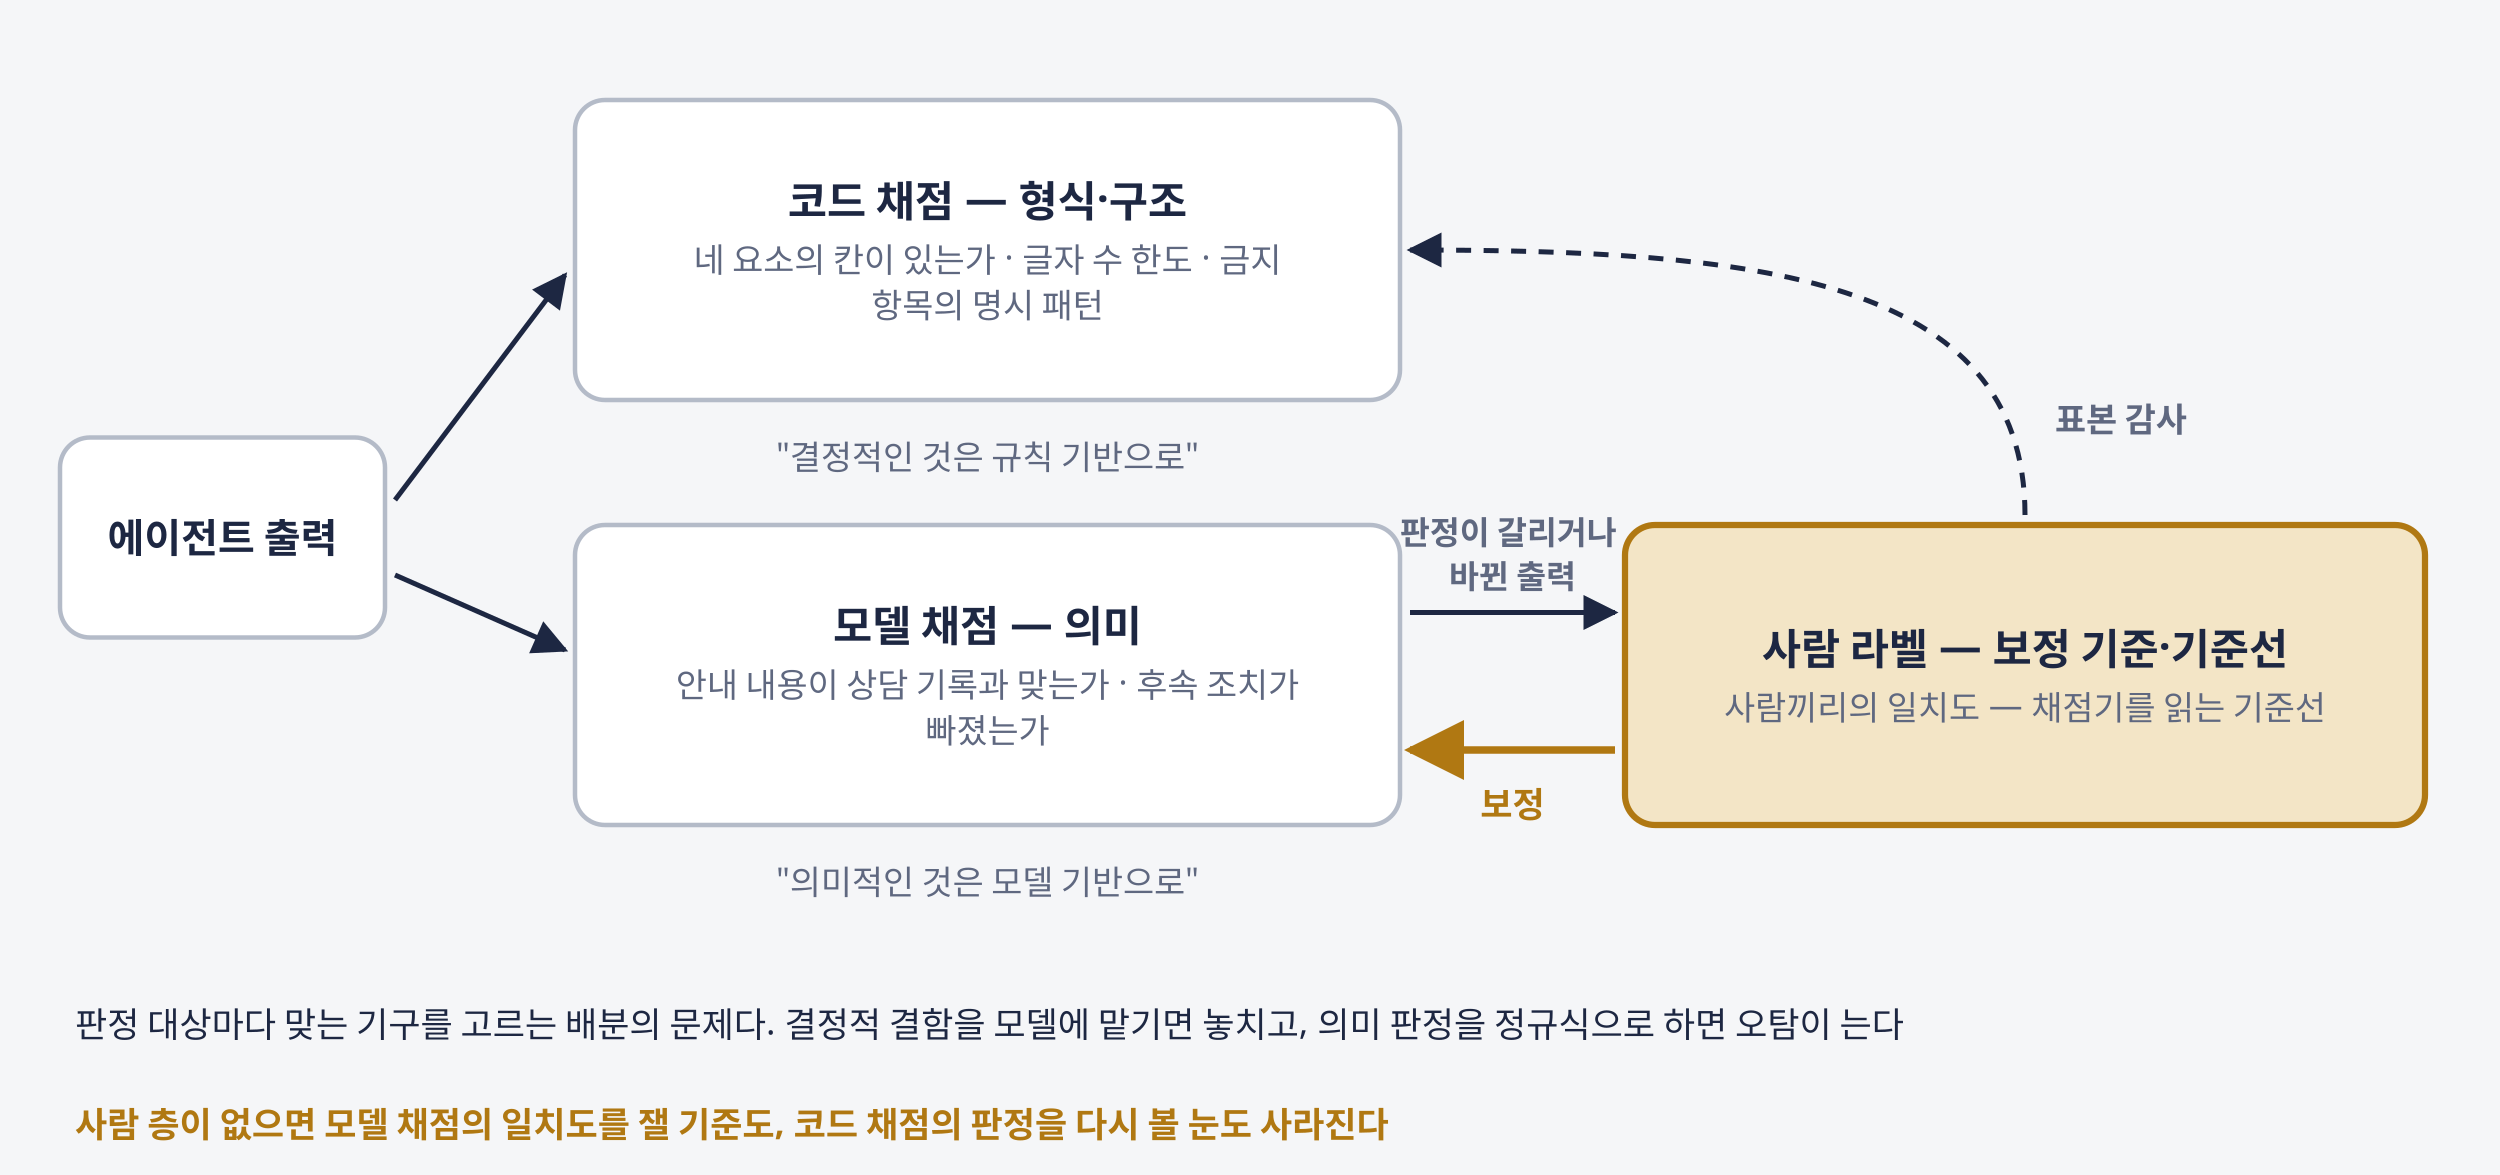
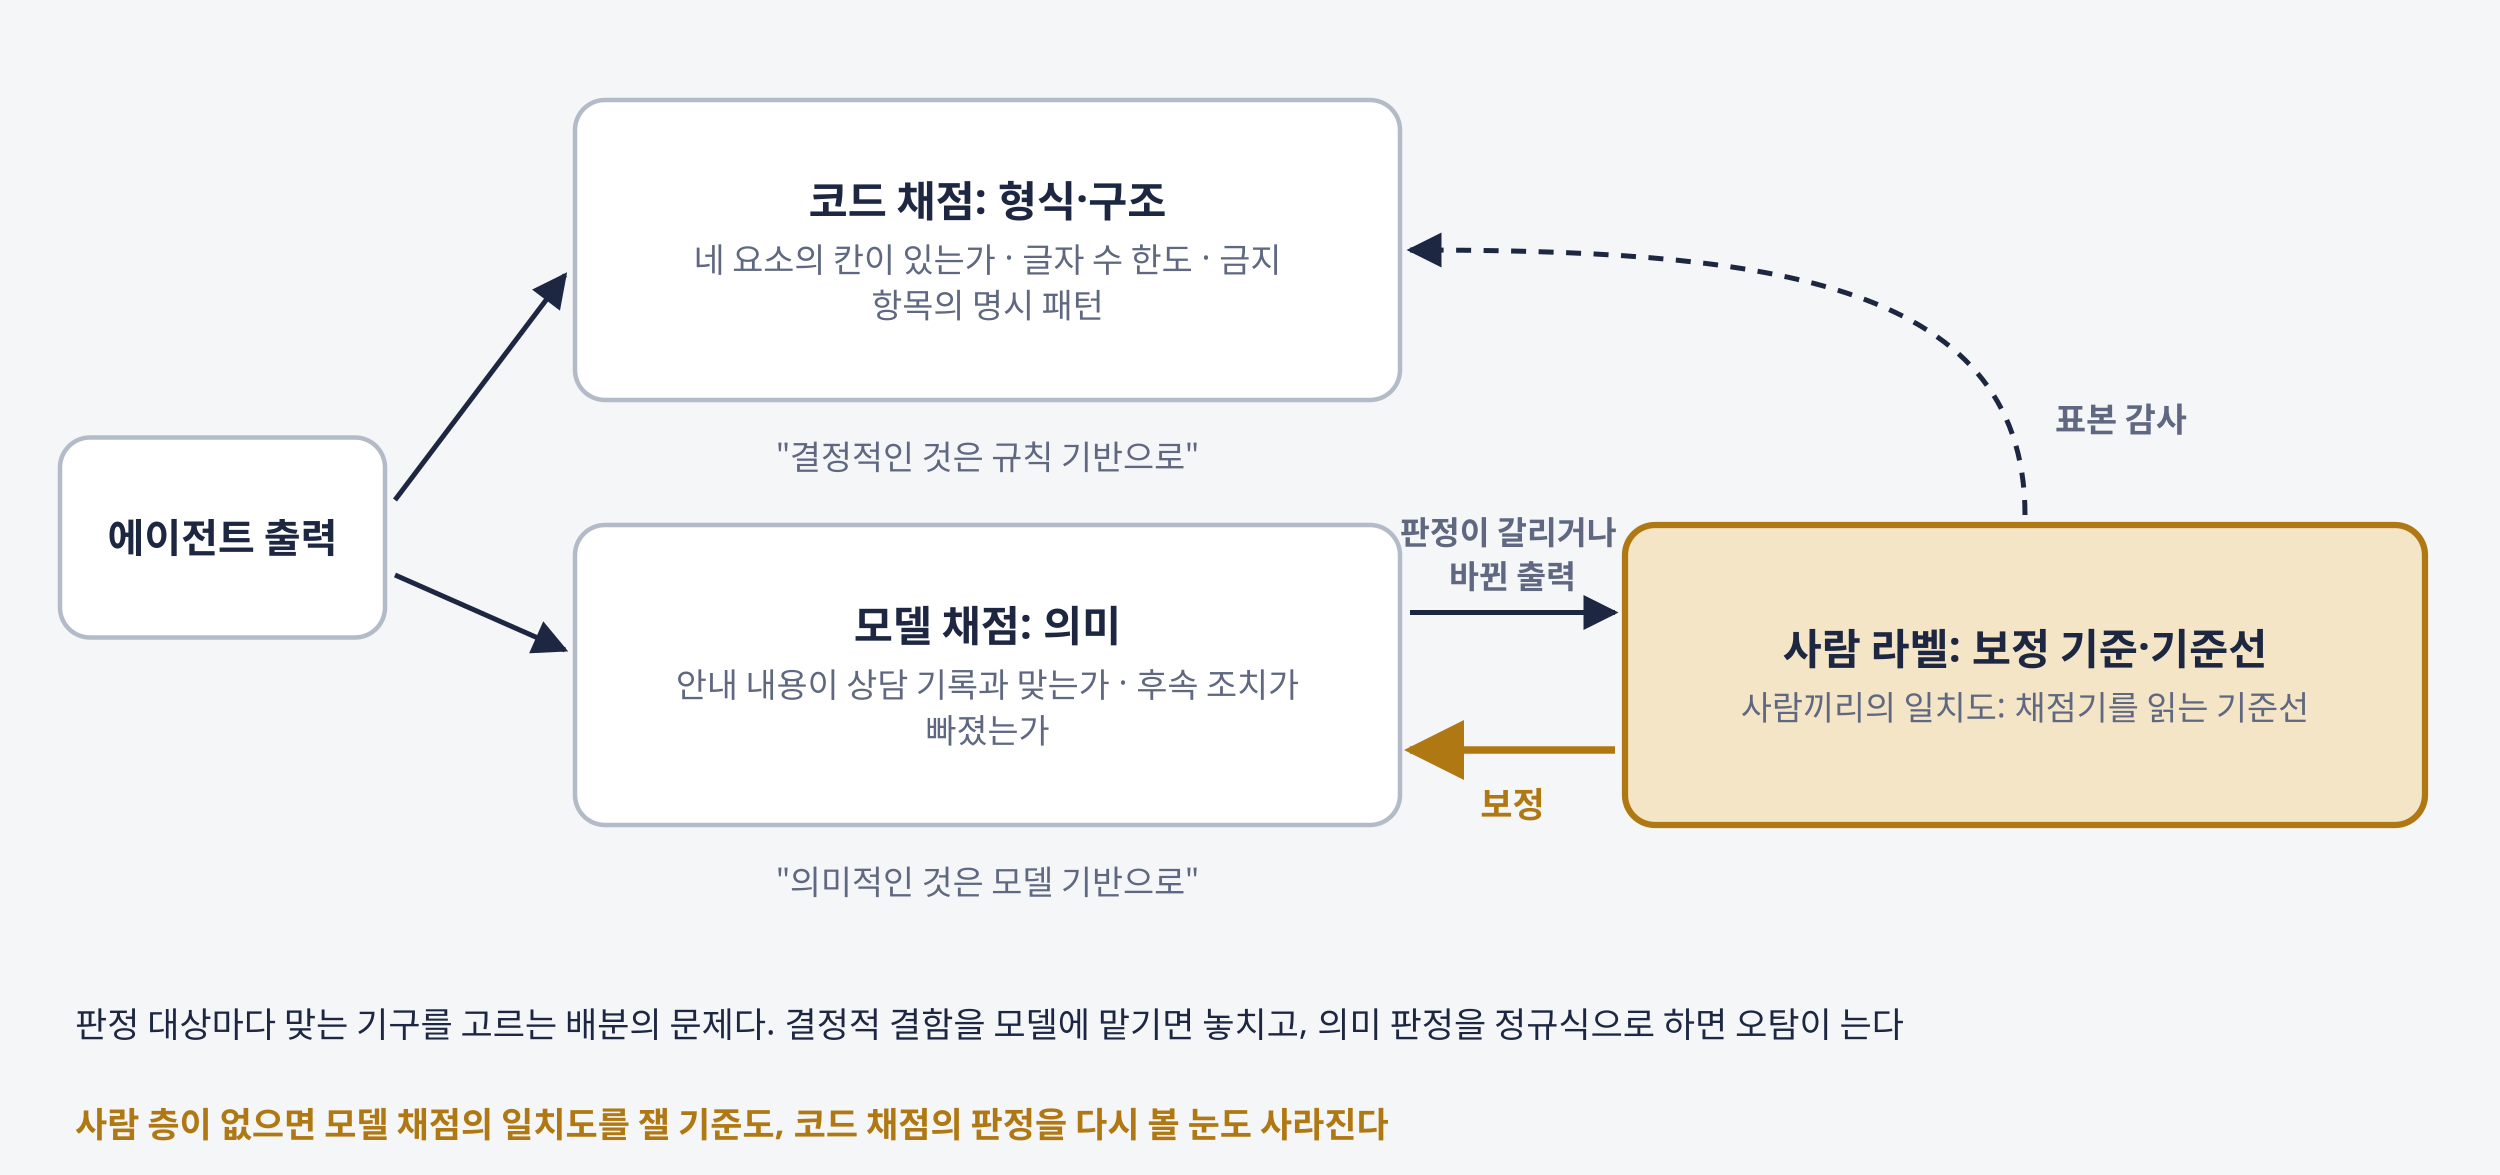
- <svg xmlns="http://www.w3.org/2000/svg" viewBox="0 0 1000 470" role="img" aria-label="채점 배분 — 코드·모델·사람 세 층과 보정 고리" font-family="Pretendard,'Apple SD Gothic Neo','Noto Sans KR',sans-serif">
+ <svg xmlns="http://www.w3.org/2000/svg" viewBox="0 0 1000 470" role="img" aria-label="채점 배분: 코드·모델·사람 세 층과 보정 고리" font-family="Pretendard,'Apple SD Gothic Neo','Noto Sans KR',sans-serif">
  <defs>
    <marker id="mi" viewBox="0 0 10 10" refX="9" refY="5" markerWidth="7" markerHeight="7" orient="auto-start-reverse">
      <path d="M0,0L10,5L0,10z" fill="#1D2742" />
    </marker>
    <marker id="mc" viewBox="0 0 10 10" refX="9" refY="5" markerWidth="8" markerHeight="8" orient="auto-start-reverse">
      <path d="M0,0L10,5L0,10z" fill="#B07812" />
    </marker>
  </defs>
  <rect width="1000" height="470" fill="#F5F6F8" />
  <rect x="24" y="175" width="130" height="80" rx="12" fill="#FFFFFF" stroke="#B4BBC8" stroke-width="1.8" />
  <text x="89.0" y="221.0" fill="#1D2742" font-size="16" font-weight="700" text-anchor="middle">에이전트 출력</text>
  <rect x="230" y="40" width="330" height="120" rx="12" fill="#FFFFFF" stroke="#B4BBC8" stroke-width="1.8" />
-   <text x="395.0" y="86.7" fill="#1D2742" font-size="17" font-weight="700" text-anchor="middle">코드 채점 — 형식·구조</text>
+   <text x="395.0" y="86.7" fill="#1D2742" font-size="17" font-weight="700" text-anchor="middle">코드 채점: 형식·구조</text>
  <text x="395.0" y="108.9" fill="#5F6880" font-size="13.5" font-weight="400" text-anchor="middle">네 요소의 칸이 있는가 · 글자 수 한도 · 금지</text>
  <text x="395.0" y="127.1" fill="#5F6880" font-size="13.5" font-weight="400" text-anchor="middle">항목의 명시 패턴</text>
  <rect x="230" y="210" width="330" height="120" rx="12" fill="#FFFFFF" stroke="#B4BBC8" stroke-width="1.8" />
-   <text x="395.0" y="256.6" fill="#1D2742" font-size="17" font-weight="700" text-anchor="middle">모델 채점 — 의미</text>
+   <text x="395.0" y="256.6" fill="#1D2742" font-size="17" font-weight="700" text-anchor="middle">모델 채점: 의미</text>
  <text x="395.0" y="278.9" fill="#5F6880" font-size="13.5" font-weight="400" text-anchor="middle">안내 내용이 상담 기록과 맞는가 · 후속 조치가</text>
  <text x="395.0" y="297.2" fill="#5F6880" font-size="13.5" font-weight="400" text-anchor="middle">빠졌는가</text>
  <rect x="650" y="210" width="320" height="120" rx="12" fill="#F3E5C6" stroke="#B07812" stroke-width="2.5" />
-   <text x="810.0" y="265.8" fill="#1D2742" font-size="17" font-weight="700" text-anchor="middle">사람 라벨 — 보정 기준·기준선</text>
-   <text x="810.0" y="288.0" fill="#5F6880" font-size="13.5" font-weight="400" text-anchor="middle">사람끼리의 일치도 — 채점기를 읽는 기준선</text>
+   <text x="810.0" y="265.8" fill="#1D2742" font-size="17" font-weight="700" text-anchor="middle">사람 라벨: 보정 기준·기준선</text>
+   <text x="810.0" y="288.0" fill="#5F6880" font-size="13.5" font-weight="400" text-anchor="middle">사람끼리의 일치도: 채점기를 읽는 기준선</text>
  <path d="M158,200 L226,110" fill="none" stroke="#1D2742" stroke-width="2" marker-end="url(#mi)" />
  <path d="M158,230 L226,260" fill="none" stroke="#1D2742" stroke-width="2" marker-end="url(#mi)" />
  <path d="M564,245 L646,245" fill="none" stroke="#1D2742" stroke-width="2" marker-end="url(#mi)" />
  <text fill="#5F6880" font-size="13" font-weight="700" text-anchor="middle" dominant-baseline="middle">
    <tspan x="605.0" y="213.2">판정이 갈리거나</tspan>
    <tspan x="605.0" y="230.8">바뀐 출력</tspan>
  </text>
  <path d="M646,300 L564,300" fill="none" stroke="#B07812" stroke-width="3" marker-end="url(#mc)" />
  <text fill="#B07812" font-size="14" font-weight="700" text-anchor="middle" dominant-baseline="middle">
    <tspan x="605.0" y="322.0">보정</tspan>
  </text>
  <path d="M810,206 C810,110 700,100 564,100" fill="none" stroke="#1D2742" stroke-width="2" stroke-dasharray="6 5" marker-end="url(#mi)" />
  <text fill="#5F6880" font-size="13.5" font-weight="700" text-anchor="start" dominant-baseline="middle">
    <tspan x="822.0" y="168.0">표본 감사</tspan>
  </text>
  <text fill="#5F6880" font-size="13.5" font-weight="400" text-anchor="middle" dominant-baseline="middle">
    <tspan x="395.0" y="182.0">"결정적인 것은 규칙 기반으로"</tspan>
  </text>
  <text fill="#5F6880" font-size="13.5" font-weight="400" text-anchor="middle" dominant-baseline="middle">
    <tspan x="395.0" y="352.0">"의미적인 것은 모델 기반으로"</tspan>
  </text>
  <text fill="#1D2742" font-size="14" font-weight="400" text-anchor="start" dominant-baseline="middle">
    <tspan x="30.0" y="410.0">판정 대상마다 맞는 기구를 고르는 배분의 문제다. 결정적 결함을 모델에 맡기면 놓치고, 의미 판정을 정규식으로 하면 오탐이 는다</tspan>
  </text>
  <text fill="#B07812" font-size="14" font-weight="700" text-anchor="start" dominant-baseline="middle">
    <tspan x="30.0" y="450.0">사람 층이 없으면 모델 채점의 일치도를 잴 기준도, 코드 채점의 판정을 다시 볼 눈도 사라진다</tspan>
  </text>
</svg>
